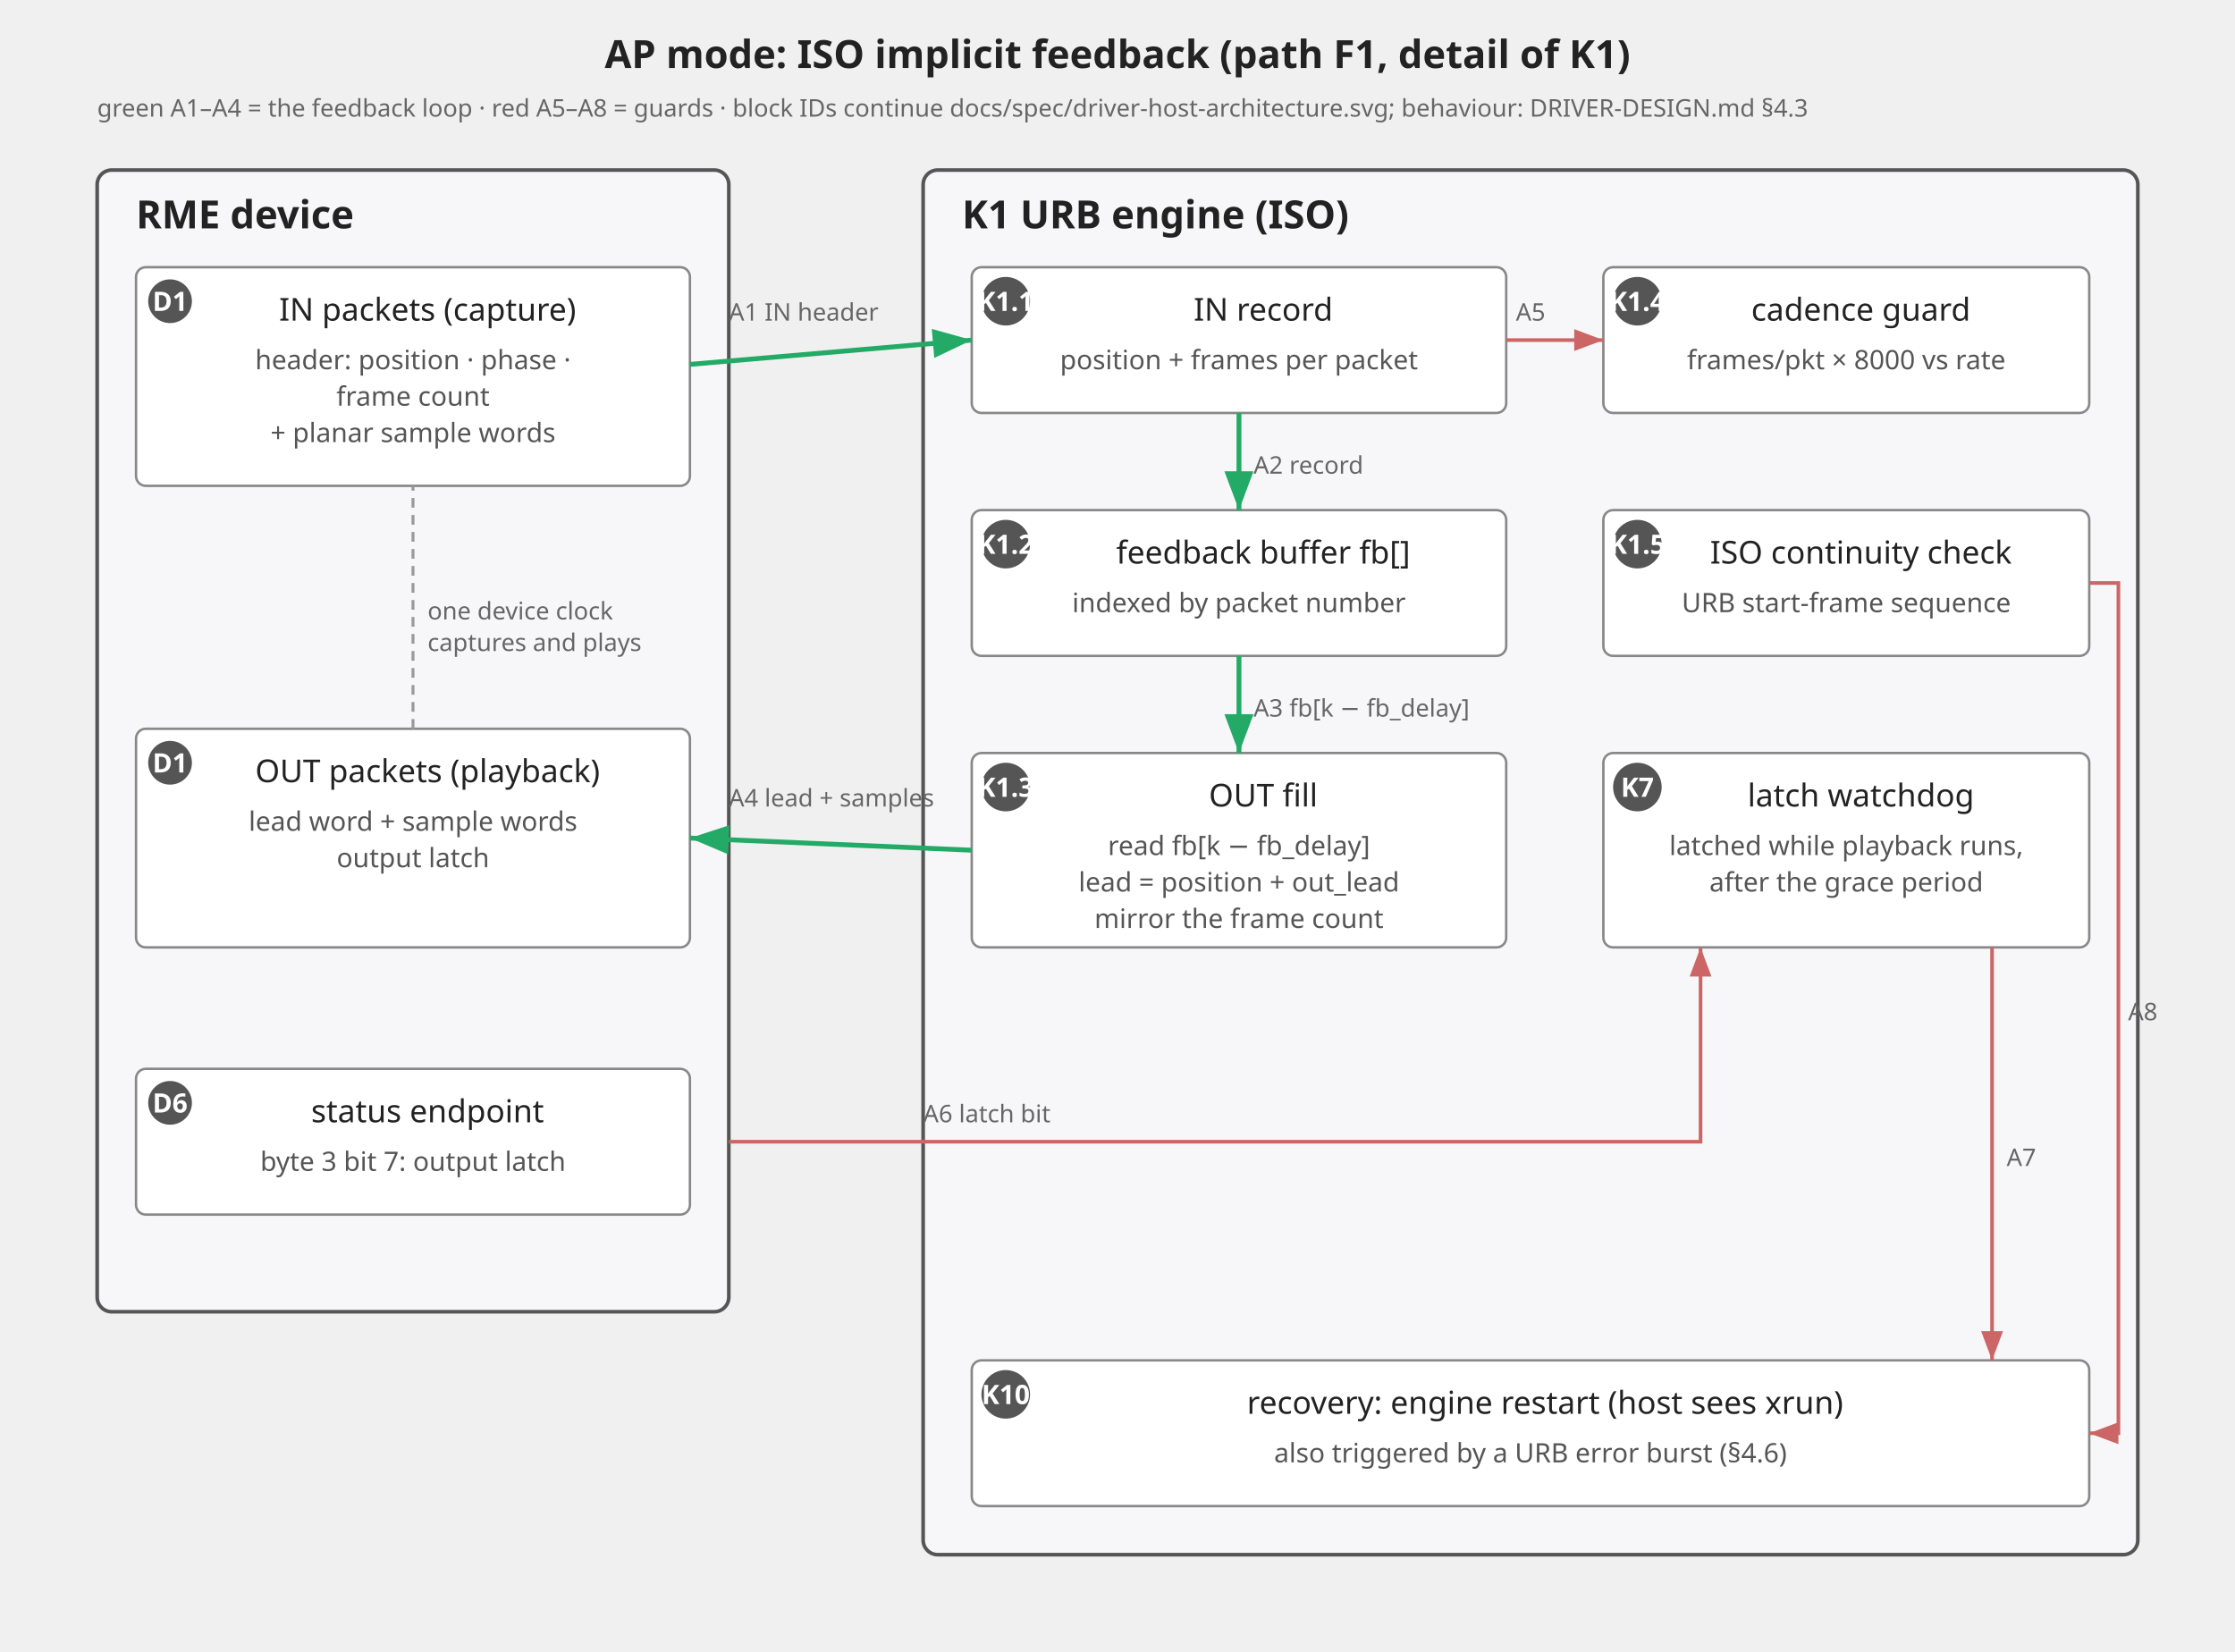
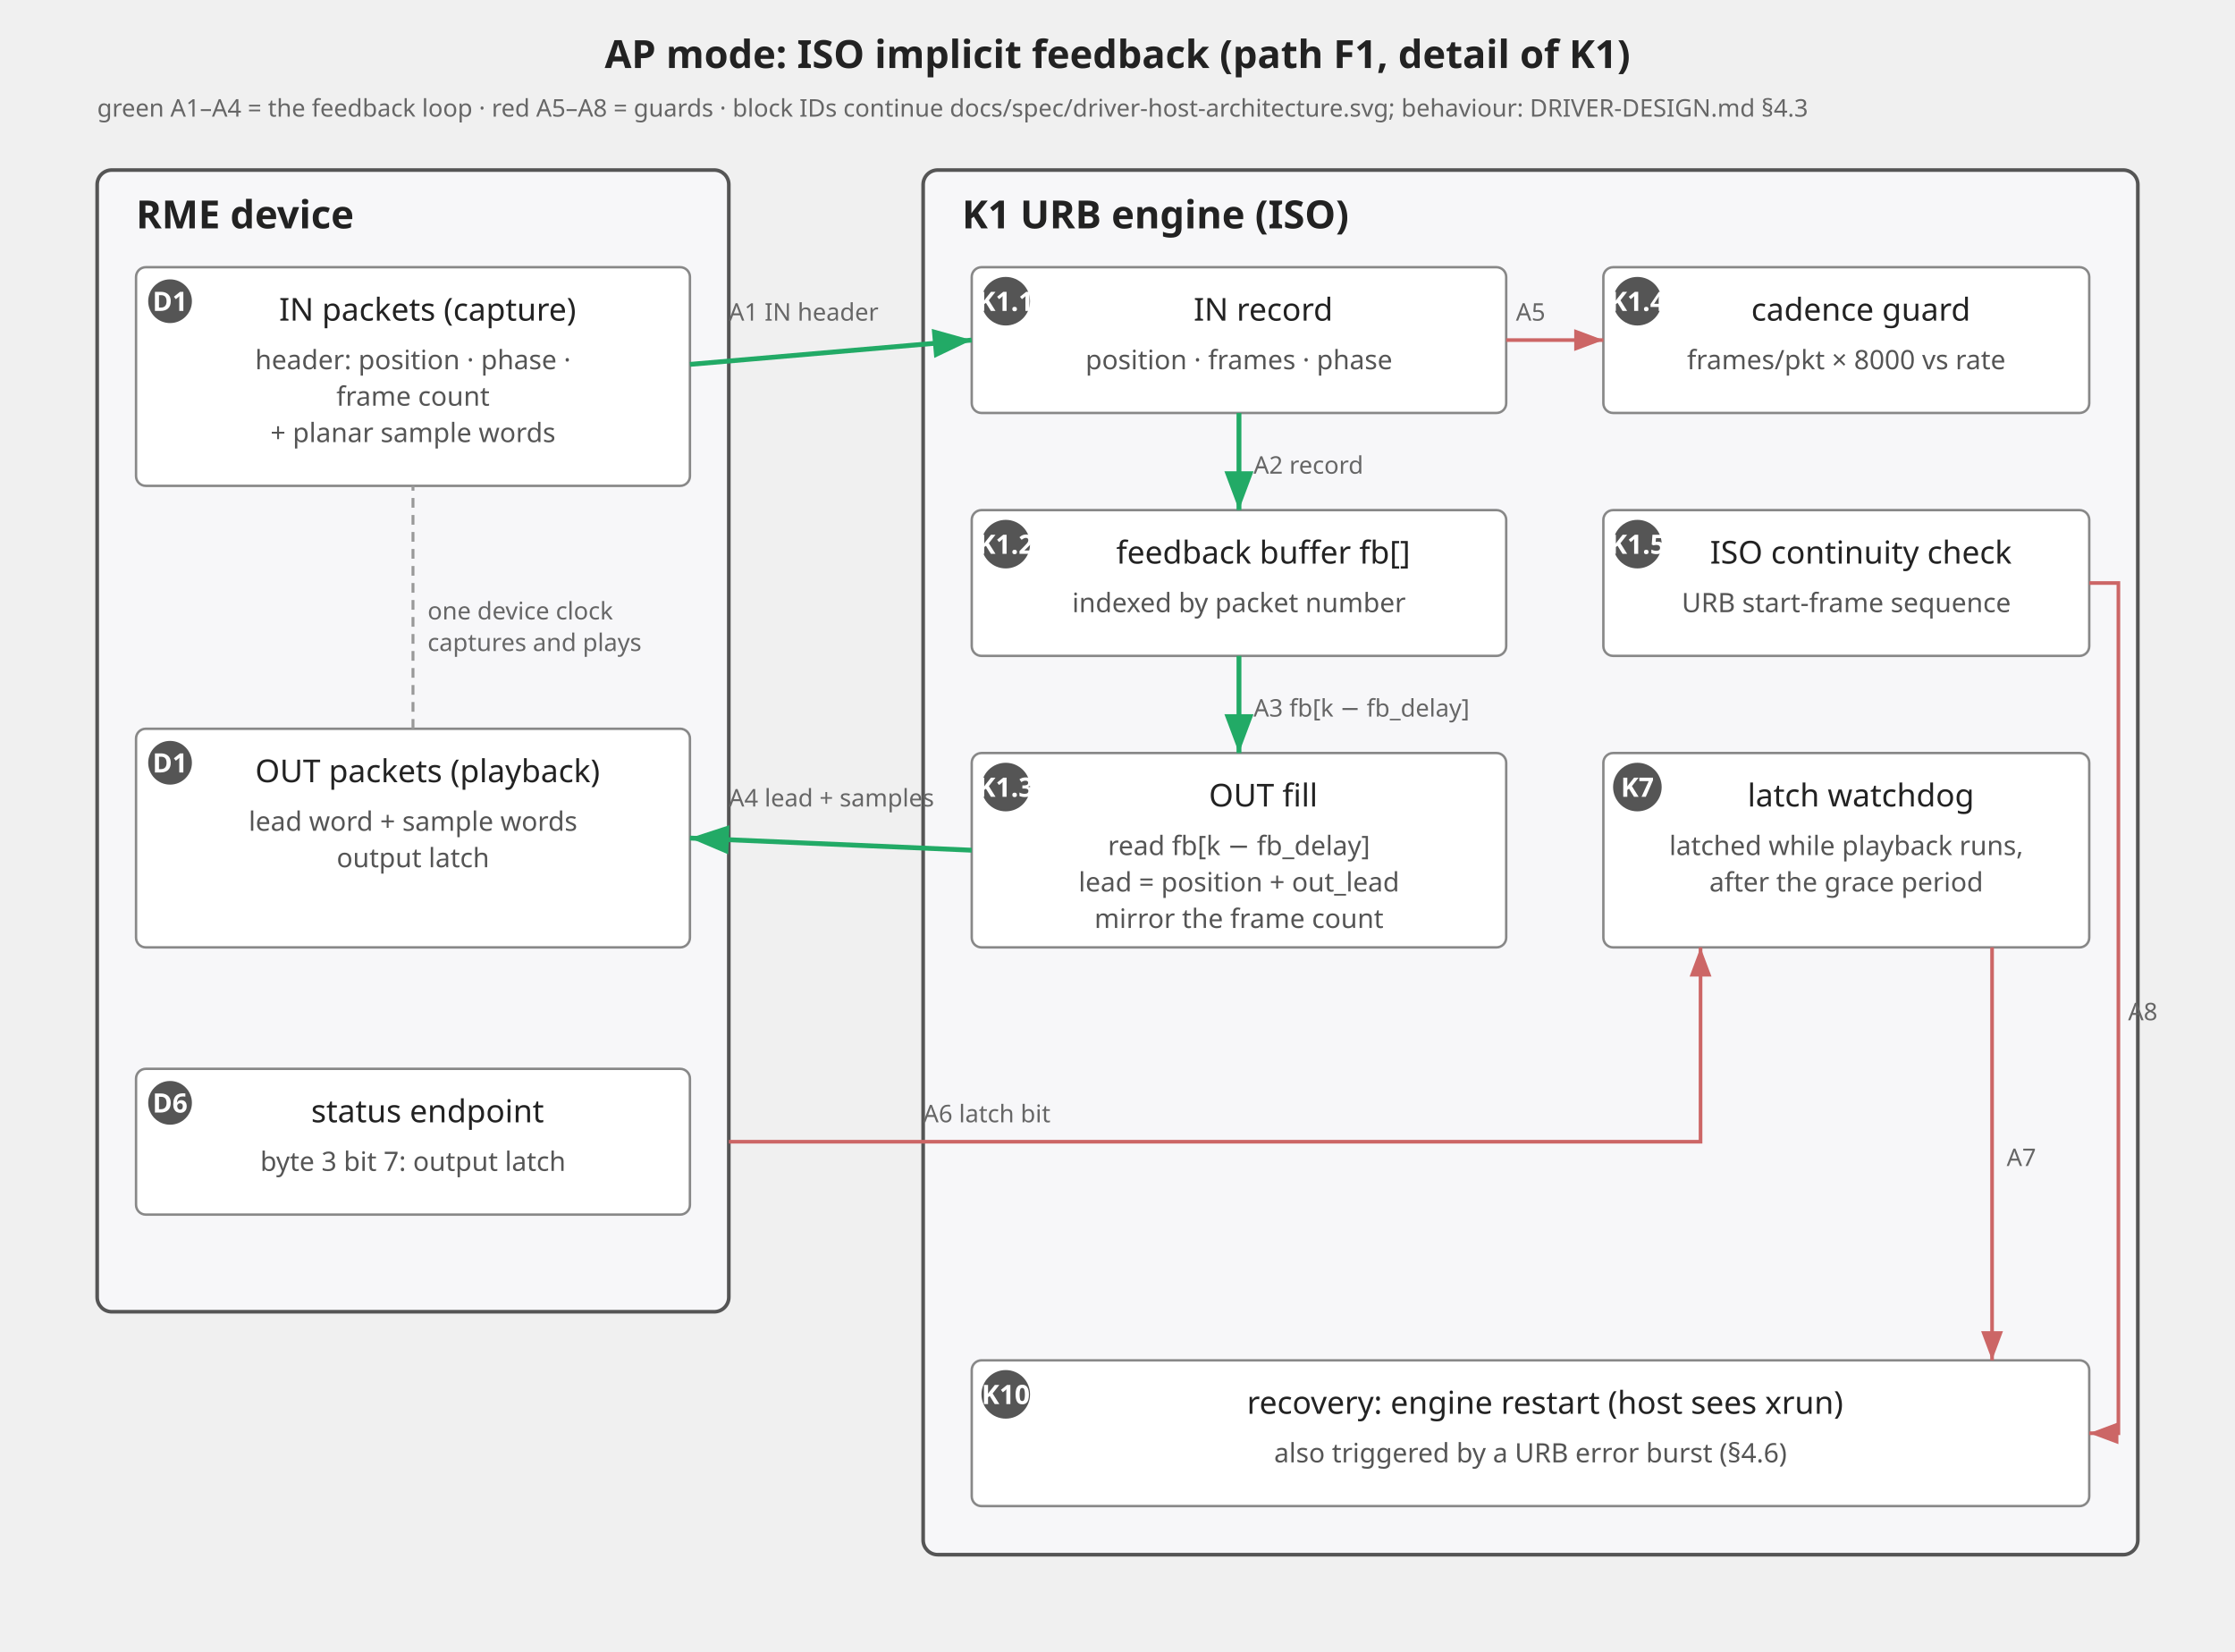
<svg xmlns="http://www.w3.org/2000/svg" width="920" height="680" viewBox="0 0 920 680" font-family="sans-serif">
  <defs>
    <marker id="arrow" markerWidth="10" markerHeight="10" refX="8" refY="3" orient="auto" markerUnits="strokeWidth">
      <path d="M0,0 L8,3 L0,6 Z" fill="#444" />
    </marker>
    <marker id="arrowg" markerWidth="10" markerHeight="10" refX="8" refY="3" orient="auto" markerUnits="strokeWidth">
      <path d="M0,0 L8,3 L0,6 Z" fill="#2a6" />
    </marker>
    <marker id="arrowr" markerWidth="10" markerHeight="10" refX="8" refY="3" orient="auto" markerUnits="strokeWidth">
      <path d="M0,0 L8,3 L0,6 Z" fill="#c66" />
    </marker>
  </defs>
  <style>
    .box { fill:#f7f7f9; stroke:#555; stroke-width:1.5; }
    .sub { fill:#ffffff; stroke:#888; stroke-width:1; }
    .title { font-size:16px; font-weight:bold; fill:#222; }
    .label { font-size:13px; fill:#222; }
    .small { font-size:11px; fill:#555; }
    .tiny { font-size:10px; fill:#666; }
    .id { font-size:11px; font-weight:bold; fill:#fff; }
    .loop { stroke:#2a6; stroke-width:2; fill:none; marker-end:url(#arrowg); }
    .guard { stroke:#c66; stroke-width:1.5; fill:none; marker-end:url(#arrowr); }
    .clock { stroke:#999; stroke-width:1.2; fill:none; stroke-dasharray:4 3; }
  </style>
  <text class="title" x="460" y="28" text-anchor="middle">AP mode: ISO implicit feedback (path F1, detail of K1)</text>
  <text class="tiny" x="40" y="48">green A1–A4 = the feedback loop · red A5–A8 = guards · block IDs continue docs/spec/driver-host-architecture.svg; behaviour: DRIVER-DESIGN.md §4.3</text>
  <rect class="box" x="40" y="70" width="260" height="470" rx="6" />
  <text class="title" x="56" y="94">RME device</text>
  <rect class="sub" x="56" y="110" width="228" height="90" rx="4" />
  <circle cx="70" cy="124" r="9" fill="#555" />
  <text class="id" x="70" y="128" text-anchor="middle">D1</text>
  <text class="label" x="176" y="132" text-anchor="middle">IN packets (capture)</text>
  <text class="small" x="170" y="152" text-anchor="middle">header: position · phase ·</text>
  <text class="small" x="170" y="167" text-anchor="middle">frame count</text>
  <text class="small" x="170" y="182" text-anchor="middle">+ planar sample words</text>
  <rect class="sub" x="56" y="300" width="228" height="90" rx="4" />
  <circle cx="70" cy="314" r="9" fill="#555" />
  <text class="id" x="70" y="318" text-anchor="middle">D1</text>
  <text class="label" x="176" y="322" text-anchor="middle">OUT packets (playback)</text>
  <text class="small" x="170" y="342" text-anchor="middle">lead word + sample words</text>
  <text class="small" x="170" y="357" text-anchor="middle">output latch</text>
  <path class="clock" d="M170,300 L170,200" />
  <text class="tiny" x="176" y="255">one device clock</text>
  <text class="tiny" x="176" y="268">captures and plays</text>
  <rect class="sub" x="56" y="440" width="228" height="60" rx="4" />
  <circle cx="70" cy="454" r="9" fill="#555" />
  <text class="id" x="70" y="458" text-anchor="middle">D6</text>
  <text class="label" x="176" y="462" text-anchor="middle">status endpoint</text>
  <text class="small" x="170" y="482" text-anchor="middle">byte 3 bit 7: output latch</text>
  <rect class="box" x="380" y="70" width="500" height="570" rx="6" />
  <text class="title" x="396" y="94">K1 URB engine (ISO)</text>
  <rect class="sub" x="400" y="110" width="220" height="60" rx="4" />
  <circle cx="414" cy="124" r="10" fill="#555" />
  <text class="id" x="414" y="128" text-anchor="middle">K1.1</text>
  <text class="label" x="520" y="132" text-anchor="middle">IN record</text>
-   <text class="small" x="510" y="152" text-anchor="middle">position + frames per packet</text>
+   <text class="small" x="510" y="152" text-anchor="middle">position · frames · phase</text>
  <rect class="sub" x="400" y="210" width="220" height="60" rx="4" />
  <circle cx="414" cy="224" r="10" fill="#555" />
  <text class="id" x="414" y="228" text-anchor="middle">K1.2</text>
  <text class="label" x="520" y="232" text-anchor="middle">feedback buffer fb[]</text>
  <text class="small" x="510" y="252" text-anchor="middle">indexed by packet number</text>
  <rect class="sub" x="400" y="310" width="220" height="80" rx="4" />
  <circle cx="414" cy="324" r="10" fill="#555" />
  <text class="id" x="414" y="328" text-anchor="middle">K1.3</text>
  <text class="label" x="520" y="332" text-anchor="middle">OUT fill</text>
  <text class="small" x="510" y="352" text-anchor="middle">read fb[k − fb_delay]</text>
  <text class="small" x="510" y="367" text-anchor="middle">lead = position + out_lead</text>
  <text class="small" x="510" y="382" text-anchor="middle">mirror the frame count</text>
  <rect class="sub" x="660" y="110" width="200" height="60" rx="4" />
  <circle cx="674" cy="124" r="10" fill="#555" />
  <text class="id" x="674" y="128" text-anchor="middle">K1.4</text>
  <text class="label" x="766" y="132" text-anchor="middle">cadence guard</text>
  <text class="small" x="760" y="152" text-anchor="middle">frames/pkt × 8000 vs rate</text>
  <rect class="sub" x="660" y="210" width="200" height="60" rx="4" />
  <circle cx="674" cy="224" r="10" fill="#555" />
  <text class="id" x="674" y="228" text-anchor="middle">K1.5</text>
  <text class="label" x="766" y="232" text-anchor="middle">ISO continuity check</text>
  <text class="small" x="760" y="252" text-anchor="middle">URB start-frame sequence</text>
  <rect class="sub" x="660" y="310" width="200" height="80" rx="4" />
  <circle cx="674" cy="324" r="10" fill="#555" />
  <text class="id" x="674" y="328" text-anchor="middle">K7</text>
  <text class="label" x="766" y="332" text-anchor="middle">latch watchdog</text>
  <text class="small" x="760" y="352" text-anchor="middle">latched while playback runs,</text>
  <text class="small" x="760" y="367" text-anchor="middle">after the grace period</text>
  <rect class="sub" x="400" y="560" width="460" height="60" rx="4" />
  <circle cx="414" cy="574" r="10" fill="#555" />
  <text class="id" x="414" y="578" text-anchor="middle">K10</text>
  <text class="label" x="636" y="582" text-anchor="middle">recovery: engine restart (host sees xrun)</text>
  <text class="small" x="630" y="602" text-anchor="middle">also triggered by a URB error burst (§4.6)</text>
  <path class="loop" d="M284,150 L400,140" />
  <text class="tiny" x="300" y="132">A1 IN header</text>
  <path class="loop" d="M510,170 L510,210" />
  <text class="tiny" x="516" y="195">A2 record</text>
  <path class="loop" d="M510,270 L510,310" />
  <text class="tiny" x="516" y="295">A3 fb[k − fb_delay]</text>
  <path class="loop" d="M400,350 L284,345" />
  <text class="tiny" x="300" y="332">A4 lead + samples</text>
  <path class="guard" d="M620,140 L660,140" />
  <text class="tiny" x="624" y="132">A5</text>
  <path class="guard" d="M300,470 L700,470 L700,390" />
  <text class="tiny" x="380" y="462">A6 latch bit</text>
  <path class="guard" d="M820,390 L820,560" />
  <text class="tiny" x="826" y="480">A7</text>
  <path class="guard" d="M860,240 L872,240 L872,590 L860,590" />
  <text class="tiny" x="876" y="420">A8</text>
</svg>
